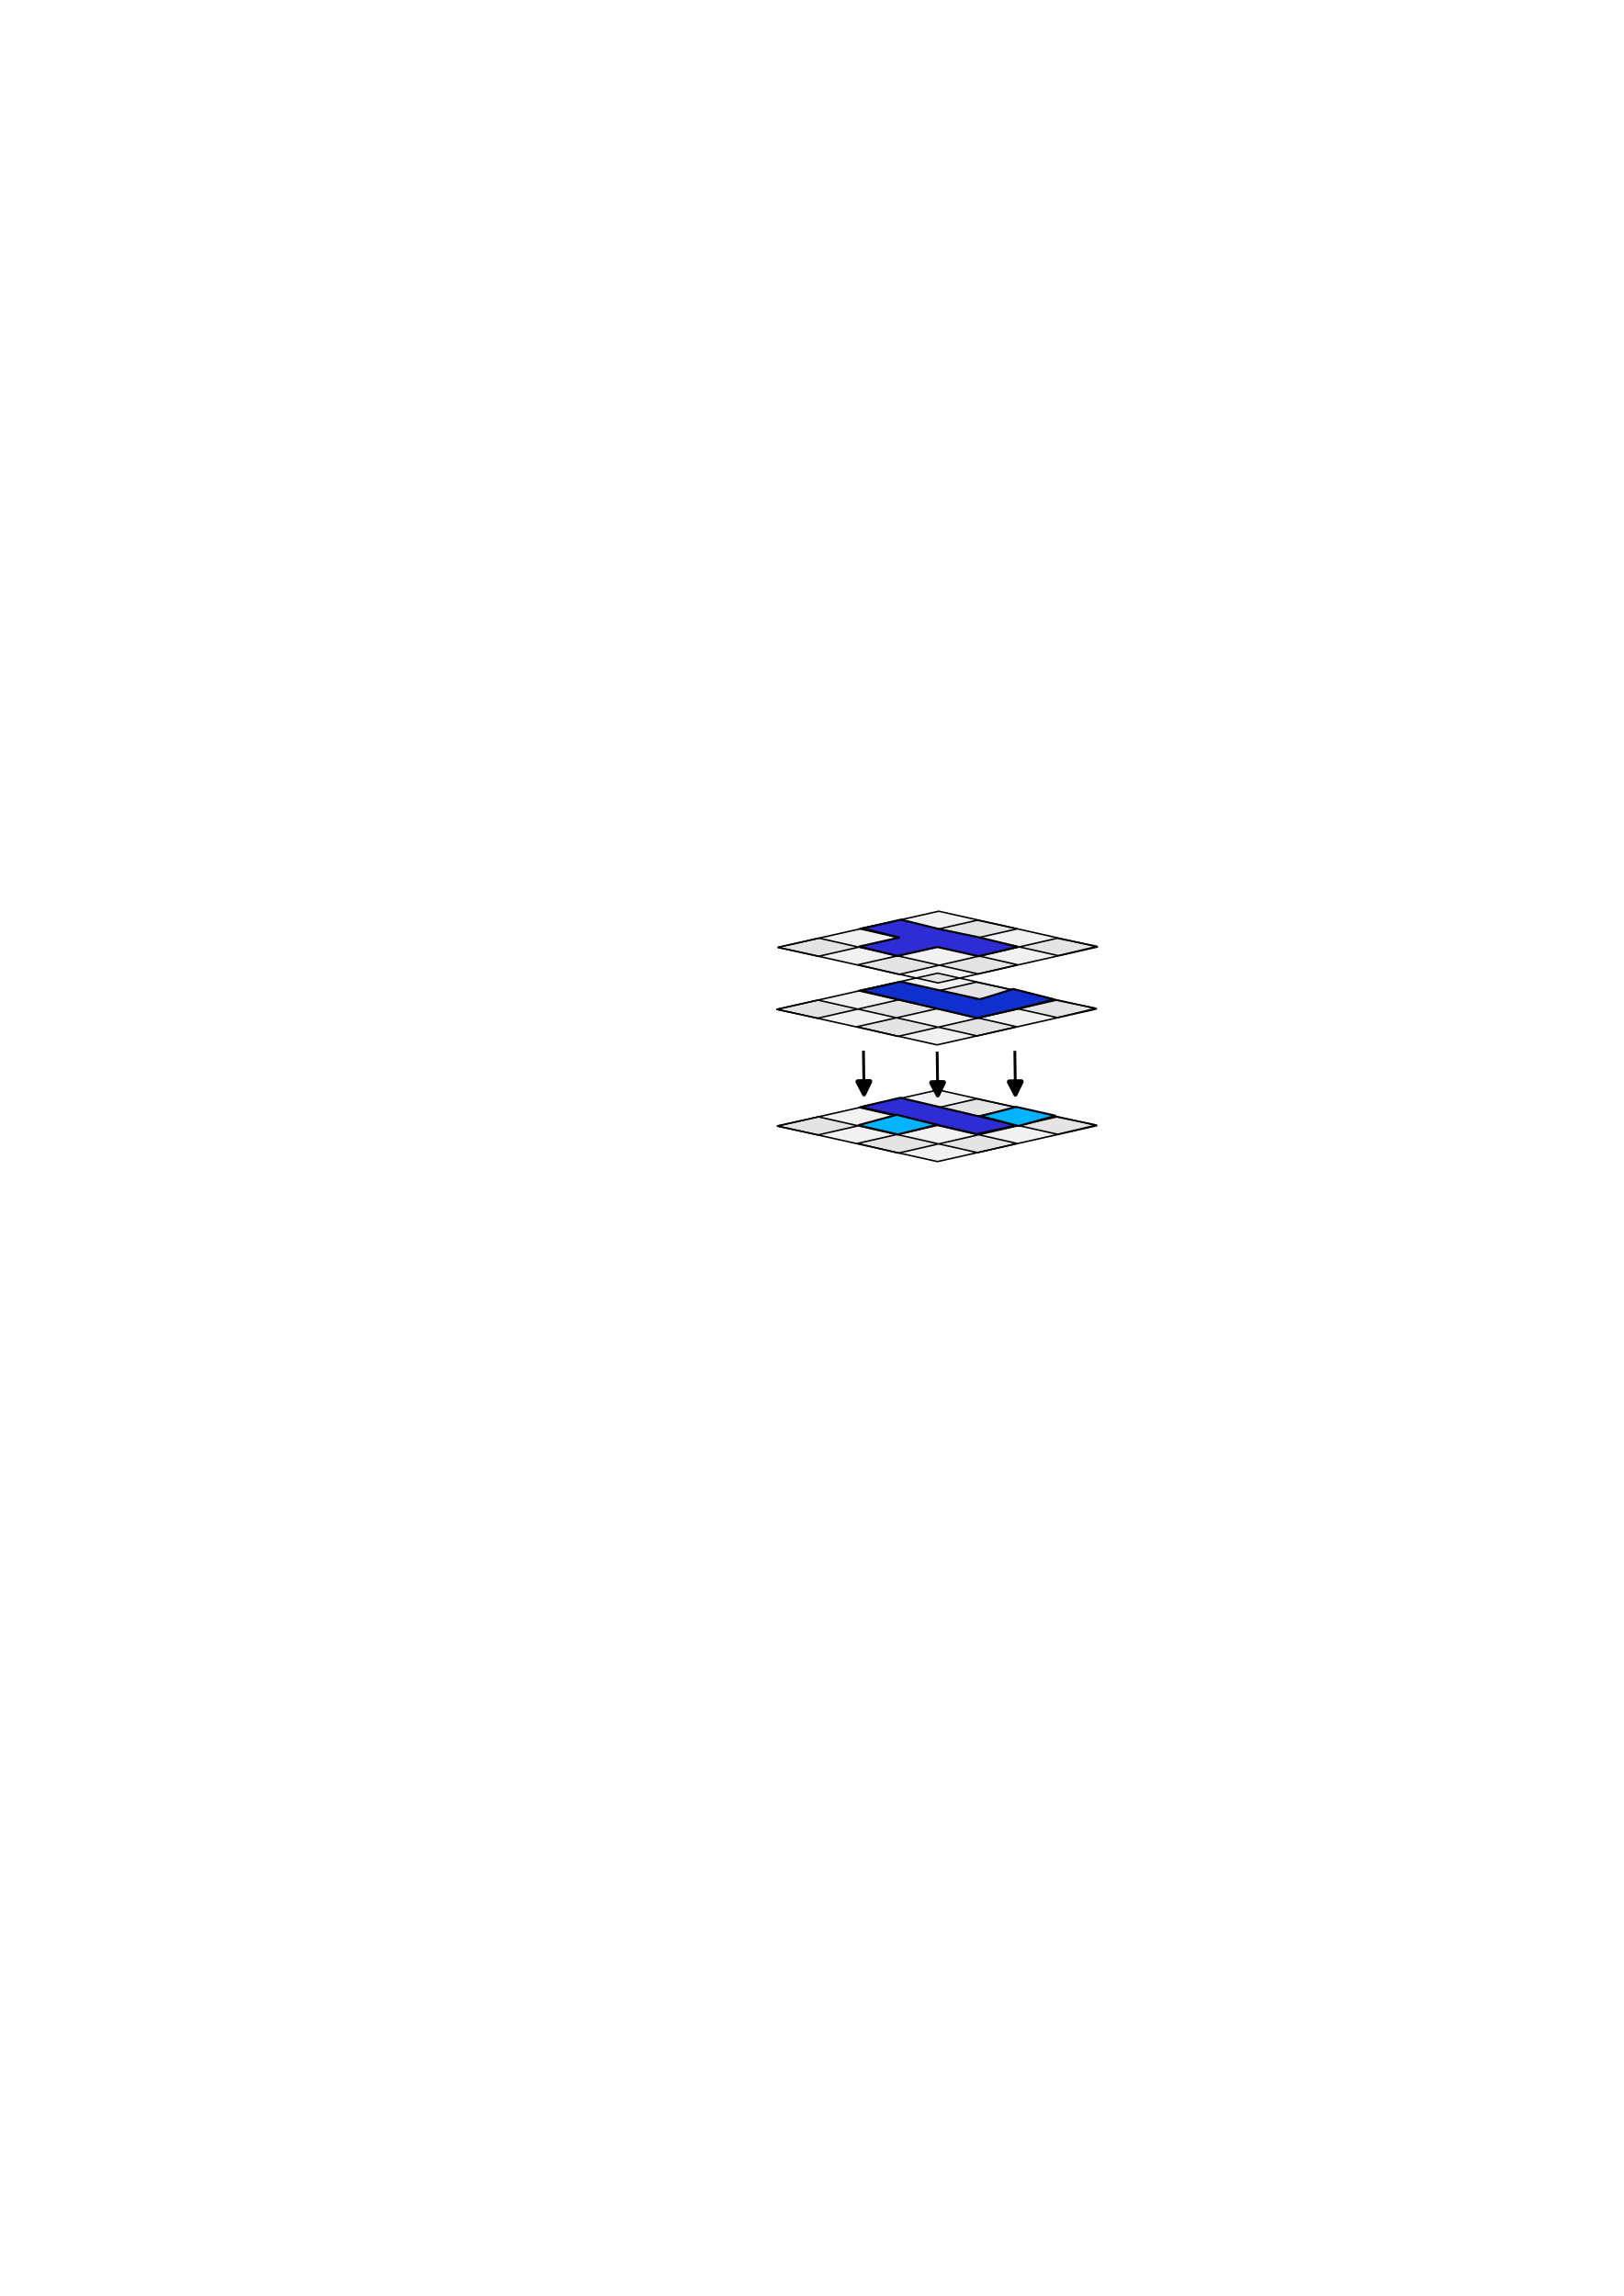
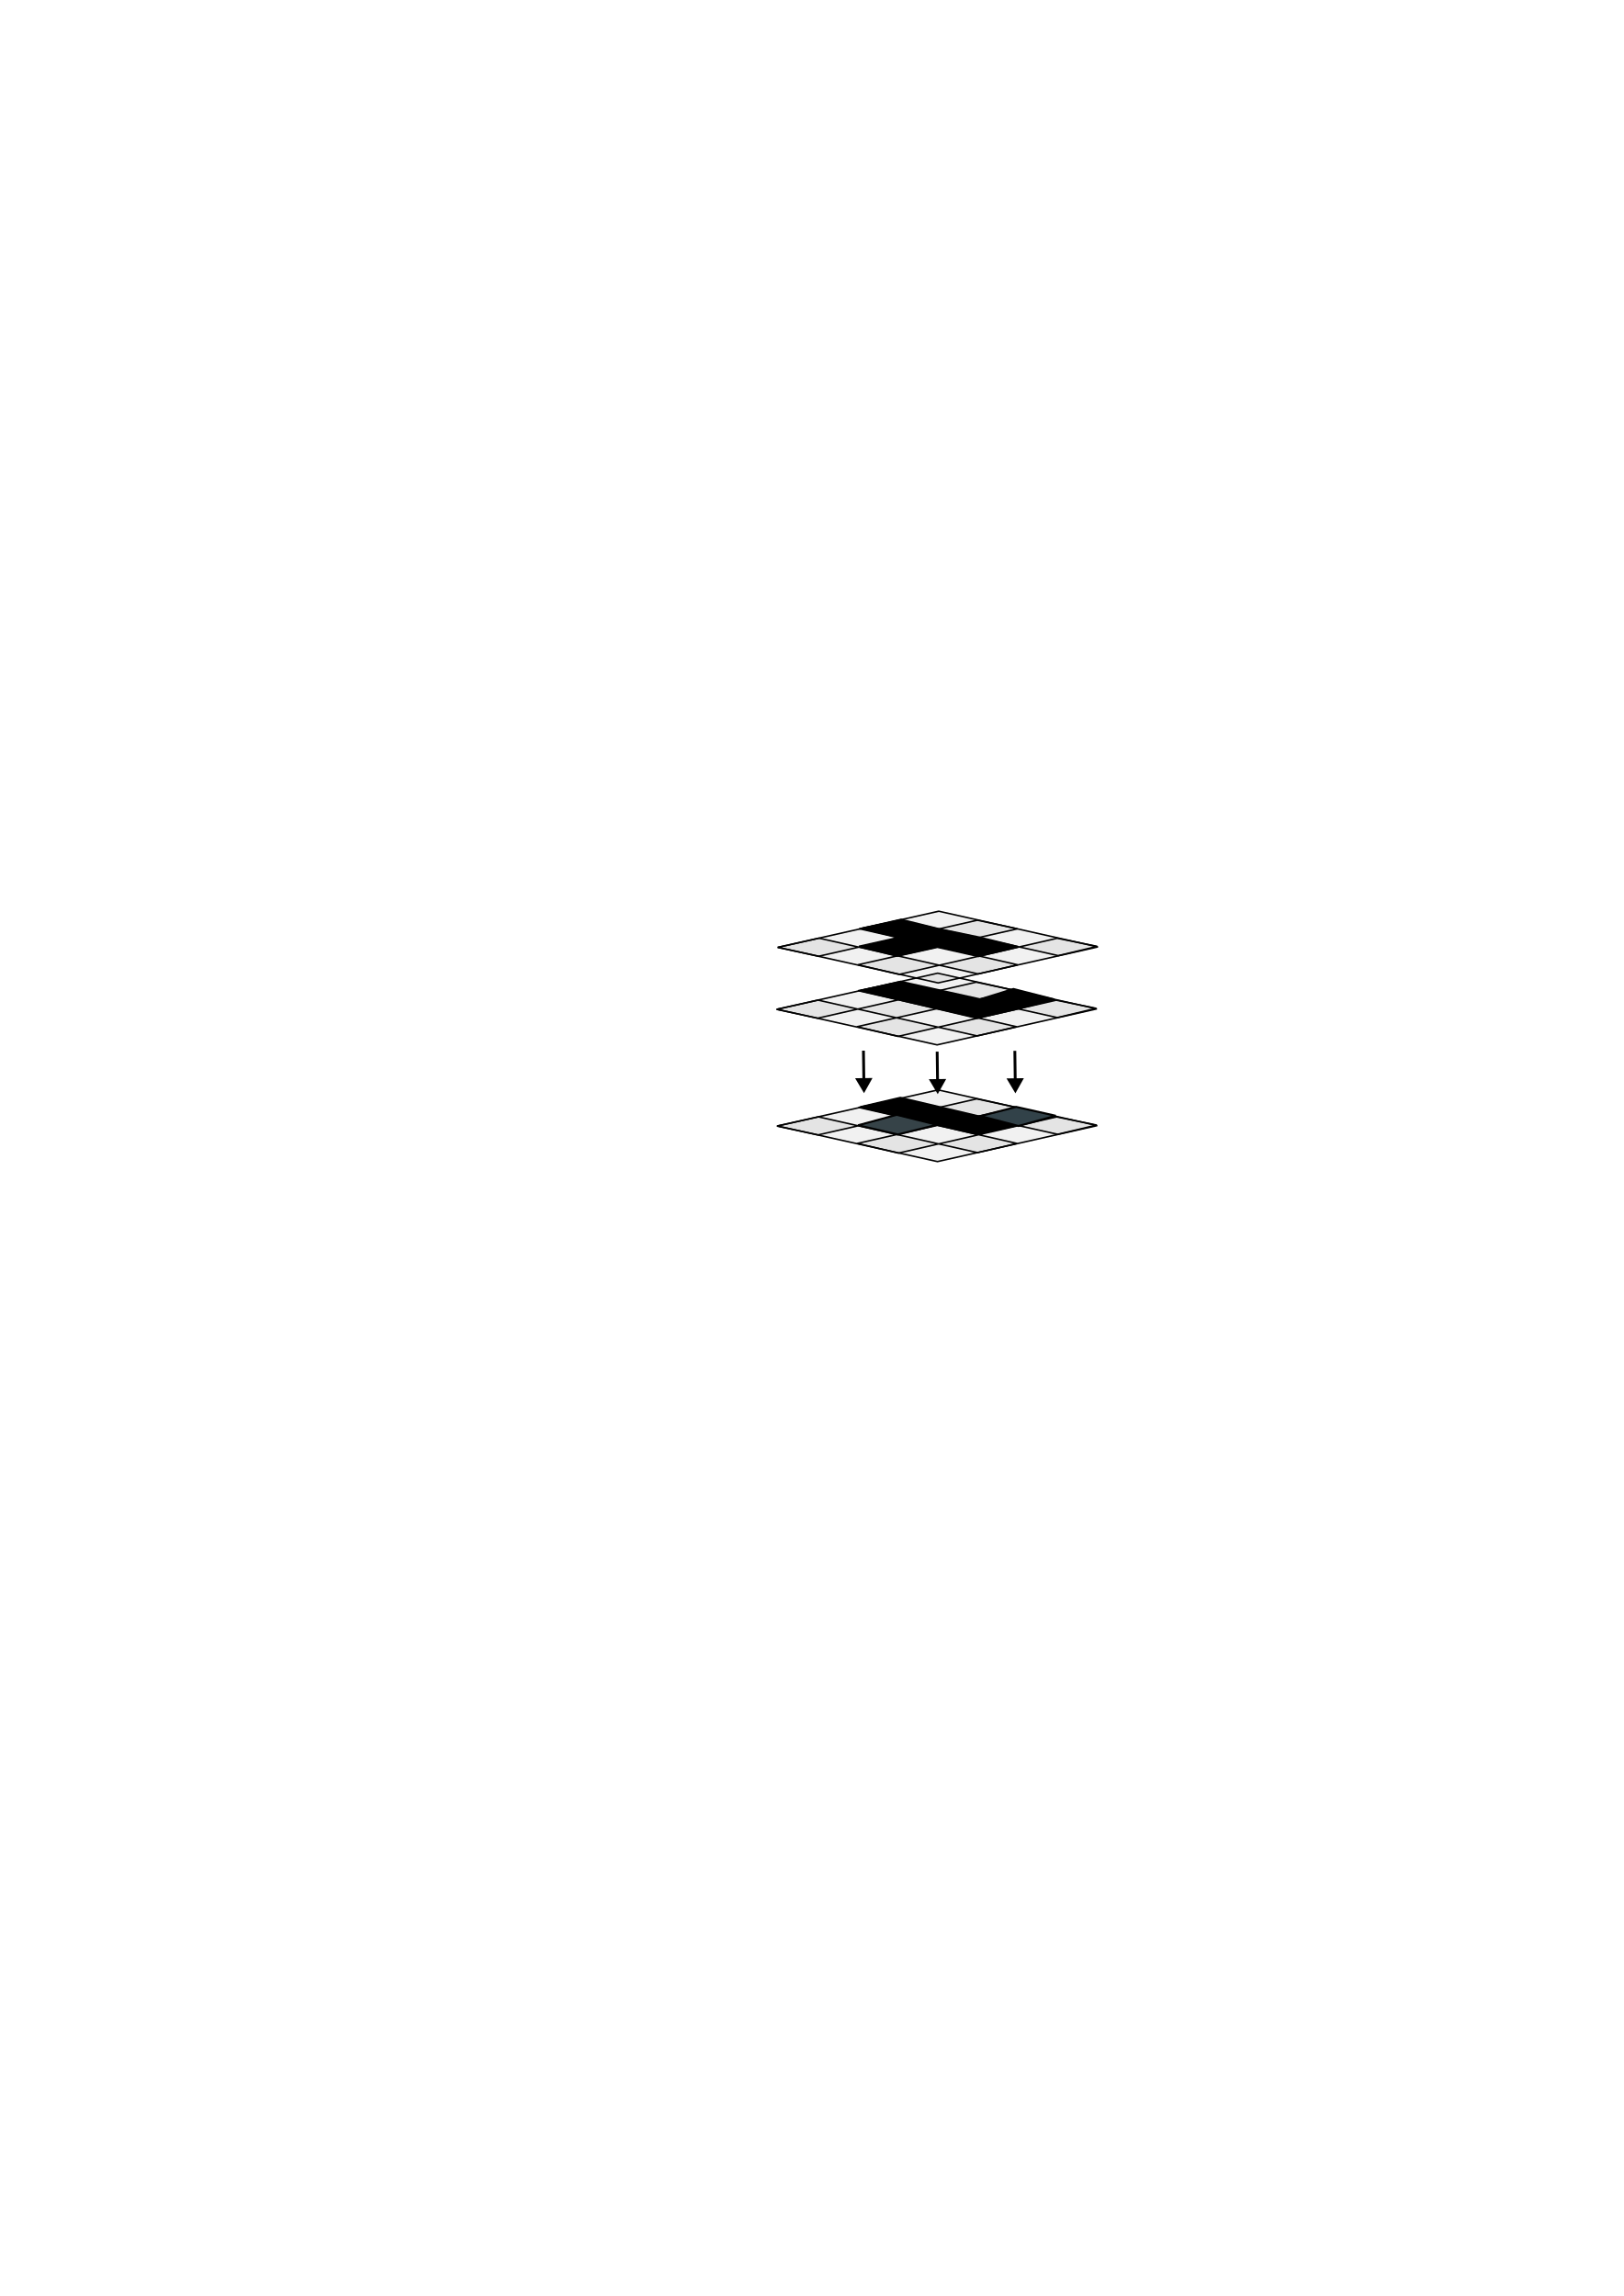
<svg xmlns="http://www.w3.org/2000/svg" xmlns:xlink="http://www.w3.org/1999/xlink" id="svg5" version="1.1" viewBox="0 0 210 297" height="297mm" width="210mm">
  <defs id="defs2">
-     <marker style="overflow:visible" id="RoundedArrow" refX="0" refY="0" orient="auto-start-reverse" markerWidth="6.135" markerHeight="5.93" viewBox="0 0 6.135 5.93" preserveAspectRatio="xMidYMid">
-       <path transform="scale(0.7)" d="m -0.211,-4.106 6.422,3.211 a 1,1 90 0 1 0,1.789 L -0.211,4.106 A 1.236,1.236 31.717 0 1 -2,3 v -6 a 1.236,1.236 148.283 0 1 1.789,-1.106 z" style="fill:context-stroke;fill-rule:evenodd;stroke:none" id="path1367" />
+     <marker style="overflow:visible" id="Triangle" refX="0" refY="0" orient="auto-start-reverse" markerWidth="1" markerHeight="1" viewBox="0 0 1 1" preserveAspectRatio="xMidYMid">
+       <path transform="scale(0.5)" style="fill:context-stroke;fill-rule:evenodd;stroke:context-stroke;stroke-width:1pt" d="M 5.77,0 -2.88,5 V -5 Z" id="path135" />
    </marker>
    <linearGradient id="linearGradient24430">
      <stop style="stop-color:#000000;stop-opacity:1;" offset="0" id="stop24428" />
    </linearGradient>
    <linearGradient id="linearGradient22858">
      <stop style="stop-color:#000000;stop-opacity:1;" offset="0" id="stop22856" />
    </linearGradient>
    <linearGradient xlink:href="#linearGradient22858" id="linearGradient24432" x1="108.068" y1="122.54" x2="143.168" y2="122.54" gradientUnits="userSpaceOnUse" gradientTransform="matrix(1.196839,0,0,0.4624419,-29.17226,73.85534)" />
    <linearGradient xlink:href="#linearGradient22858" id="linearGradient24499" gradientUnits="userSpaceOnUse" gradientTransform="matrix(1.196839,0,0,0.4624419,-29.03632,65.84082)" x1="108.068" y1="122.54" x2="143.168" y2="122.54" />
    <linearGradient xlink:href="#linearGradient22858" id="linearGradient24572" gradientUnits="userSpaceOnUse" gradientTransform="matrix(1.196839,0,0,0.4624419,-29.12194,88.9525)" x1="108.068" y1="122.54" x2="143.168" y2="122.54" />
-     <marker style="overflow:visible" id="RoundedArrow-9" refX="0" refY="0" orient="auto-start-reverse" markerWidth="6.135" markerHeight="5.93" viewBox="0 0 6.135 5.93" preserveAspectRatio="xMidYMid">
-       <path transform="scale(0.7)" d="m -0.211,-4.106 6.422,3.211 a 1,1 90 0 1 0,1.789 L -0.211,4.106 A 1.236,1.236 31.717 0 1 -2,3 v -6 a 1.236,1.236 148.283 0 1 1.789,-1.106 z" style="fill:context-stroke;fill-rule:evenodd;stroke:none" id="path1367-1" />
-     </marker>
-     <marker style="overflow:visible" id="RoundedArrow-9-7" refX="0" refY="0" orient="auto-start-reverse" markerWidth="6.135" markerHeight="5.93" viewBox="0 0 6.135 5.93" preserveAspectRatio="xMidYMid">
-       <path transform="scale(0.7)" d="m -0.211,-4.106 6.422,3.211 a 1,1 90 0 1 0,1.789 L -0.211,4.106 A 1.236,1.236 31.717 0 1 -2,3 v -6 a 1.236,1.236 148.283 0 1 1.789,-1.106 z" style="fill:context-stroke;fill-rule:evenodd;stroke:none" id="path1367-1-0" />
-     </marker>
  </defs>
  <g id="layer1">
    <path style="fill:#323232;fill-opacity:0.068;stroke:url(#linearGradient24432);stroke-width:0.197;stroke-dasharray:none;stroke-opacity:1" d="m 121.274,125.886 -20.789,4.669 20.713,4.605 20.664,-4.658 z" id="path18402" />
    <path style="fill:#323232;fill-opacity:0.068;stroke:#000000;stroke-width:0.197;stroke-dasharray:none;stroke-opacity:1" d="m 105.755,131.709 20.516,-4.664 5.176,1.12 -20.621,4.645 5.318,1.251 20.45,-4.68 5.179,1.054 -5.039,1.195 -20.468,-4.561 -5.275,1.082 20.498,4.665 -5.121,1.184 -20.579,-4.629 -5.36,1.197 z" id="path24434" />
    <path style="fill:#323232;fill-opacity:0.068;stroke:url(#linearGradient24499);stroke-width:0.197;stroke-dasharray:none;stroke-opacity:1" d="m 121.41,117.871 -20.789,4.669 20.713,4.605 20.664,-4.658 z" id="path18402-6" />
    <path style="fill:#323232;fill-opacity:0.068;stroke:#000000;stroke-width:0.197;stroke-dasharray:none;stroke-opacity:1" d="m 105.891,123.695 20.516,-4.664 5.176,1.12 -20.621,4.645 5.318,1.251 20.45,-4.68 5.179,1.054 -5.039,1.195 -20.468,-4.561 -5.275,1.082 20.498,4.665 -5.121,1.184 -20.579,-4.629 -5.36,1.197 z" id="path24434-7" />
    <path style="fill:#323232;fill-opacity:0.068;stroke:url(#linearGradient24572);stroke-width:0.197;stroke-dasharray:none;stroke-opacity:1" d="m 121.325,140.983 -20.789,4.669 20.713,4.605 20.664,-4.658 z" id="path18402-6-6" />
    <path style="fill:#323232;fill-opacity:0.068;stroke:#000000;stroke-width:0.197;stroke-dasharray:none;stroke-opacity:1" d="m 105.806,146.807 20.516,-4.664 5.176,1.12 -20.621,4.645 5.318,1.251 20.45,-4.68 5.179,1.054 -5.039,1.195 -20.468,-4.561 -5.275,1.082 20.498,4.665 -5.121,1.184 -20.579,-4.629 -5.36,1.197 z" id="path24434-7-2" />
-     <path style="fill:#2e2dd5;fill-opacity:0.997;stroke:#000000;stroke-width:0.265;stroke-dasharray:none;stroke-opacity:1" d="m 116.341,121.266 -5.242,1.177 4.956,1.208 5.182,-1.148 5.321,1.187 5.103,-1.207 -5.066,-1.236 -5.194,-1.077 -4.864,-1.206 -5.002,1.128 z" id="path24578" />
-     <path style="fill:#2e2dd5;fill-opacity:0.997;stroke:#000000;stroke-width:0.265;stroke-dasharray:none;stroke-opacity:1" d="m 111.294,143.2 15.024,3.501 5.185,-1.134 -15.063,-3.563 z" id="path39897" />
-     <path style="fill:#0f30ce;fill-opacity:0.997;stroke:#000000;stroke-width:0.265;stroke-dasharray:none;stroke-opacity:1" d="m 111.352,128.147 15.026,3.54 5.211,-1.193 4.773,-1.208 -5.292,-1.355 -4.308,1.335 -10.293,-2.281 z" id="path53401" />
-     <path style="fill:#00b4ff;fill-opacity:0.997;stroke:#000000;stroke-width:0.265;stroke-dasharray:none;stroke-opacity:1" d="m 115.966,144.204 -4.989,1.36 5.138,1.188 5.072,-1.255 z" id="path56213" />
-     <path style="fill:#00b4ff;fill-opacity:0.997;stroke:#000000;stroke-width:0.265;stroke-dasharray:none;stroke-opacity:1" d="m 126.821,144.371 4.612,-1.187 5.107,1.148 -4.823,1.319 z" id="path57511" />
-     <path style="fill:#00b4ff;fill-opacity:0.997;stroke:#000000;stroke-width:0.365;stroke-dasharray:none;stroke-opacity:1;marker-start:url(#RoundedArrow)" d="m 111.73,140.107 -0.057,-4.198 z" id="path58538" />
-     <path style="fill:#00b4ff;fill-opacity:0.997;stroke:#000000;stroke-width:0.365;stroke-dasharray:none;stroke-opacity:1;marker-start:url(#RoundedArrow-9)" d="m 131.309,140.13 -0.057,-4.198 z" id="path58538-2" />
-     <path style="fill:#00b4ff;fill-opacity:0.997;stroke:#000000;stroke-width:0.365;stroke-dasharray:none;stroke-opacity:1;marker-start:url(#RoundedArrow-9-7)" d="m 121.263,140.234 -0.057,-4.198 z" id="path58538-2-9" />
+     <path style="fill:#000000;fill-opacity:0.997;stroke:#000000;stroke-width:0.265;stroke-dasharray:none;stroke-opacity:1" d="m 116.341,121.266 -5.242,1.177 4.956,1.208 5.182,-1.148 5.321,1.187 5.103,-1.207 -5.066,-1.236 -5.194,-1.077 -4.864,-1.206 -5.002,1.128 z" id="path24578" />
+     <path style="fill:#000000;fill-opacity:0.997;stroke:#000000;stroke-width:0.265;stroke-dasharray:none;stroke-opacity:1" d="m 111.294,143.2 15.024,3.501 5.185,-1.134 -15.063,-3.563 z" id="path39897" />
+     <path style="fill:#000000;fill-opacity:0.997;stroke:#000000;stroke-width:0.265;stroke-dasharray:none;stroke-opacity:1" d="m 111.352,128.147 15.026,3.54 5.211,-1.193 4.773,-1.208 -5.292,-1.355 -4.308,1.335 -10.293,-2.281 z" id="path53401" />
+     <path style="fill:#364348;fill-opacity:0.997;stroke:#000000;stroke-width:0.265;stroke-dasharray:none;stroke-opacity:1" d="m 115.966,144.204 -4.989,1.36 5.138,1.188 5.072,-1.255 z" id="path56213" />
+     <path style="fill:#324249;fill-opacity:0.997;stroke:#000000;stroke-width:0.265;stroke-dasharray:none;stroke-opacity:1" d="m 126.821,144.371 4.612,-1.187 5.107,1.148 -4.823,1.319 z" id="path57511" />
+     <path style="fill:#00b4ff;fill-opacity:0.997;stroke:#000000;stroke-width:0.365;stroke-dasharray:none;stroke-opacity:1;marker-start:url(#Triangle)" d="m 111.73,140.107 -0.057,-4.198 z" id="path58538" />
+     <path style="fill:#00b4ff;fill-opacity:0.997;stroke:#000000;stroke-width:0.365;stroke-dasharray:none;stroke-opacity:1;marker-start:url(#Triangle)" d="m 131.309,140.13 -0.057,-4.198 z" id="path58538-2" />
+     <path style="fill:#00b4ff;fill-opacity:0.997;stroke:#000000;stroke-width:0.365;stroke-dasharray:none;stroke-opacity:1;marker-start:url(#Triangle)" d="m 121.263,140.234 -0.057,-4.198 z" id="path58538-2-9" />
  </g>
</svg>
